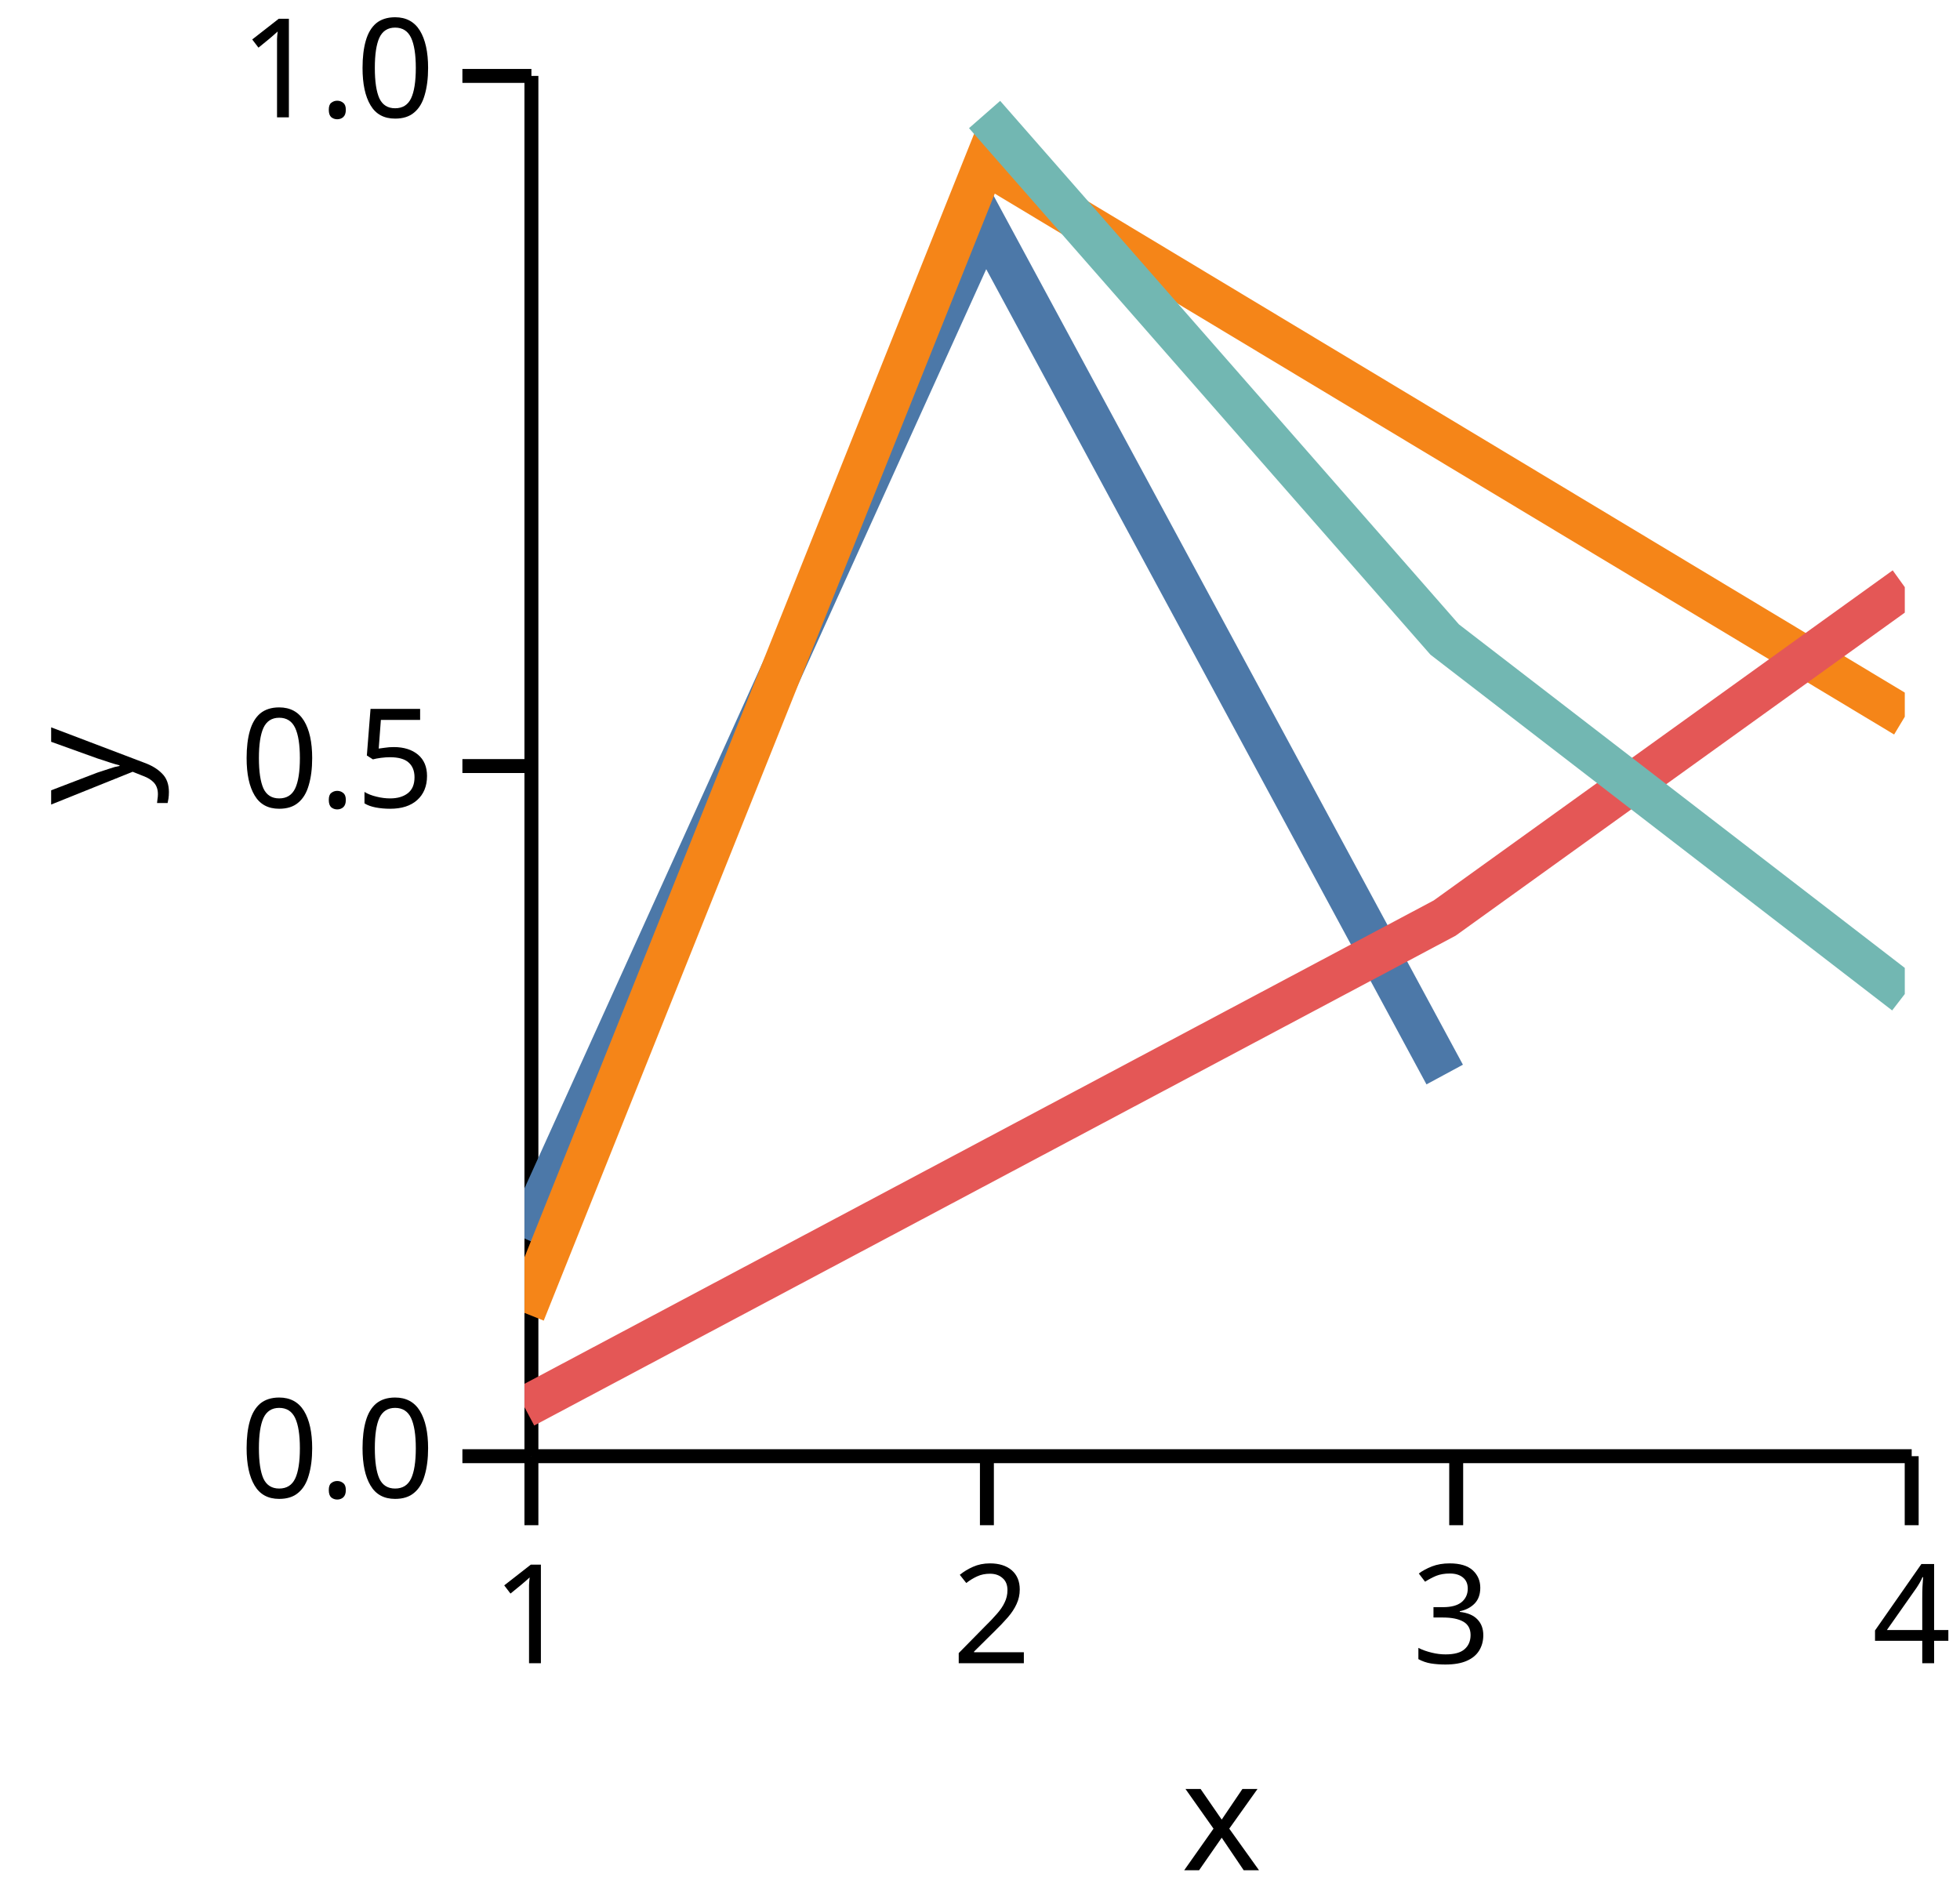
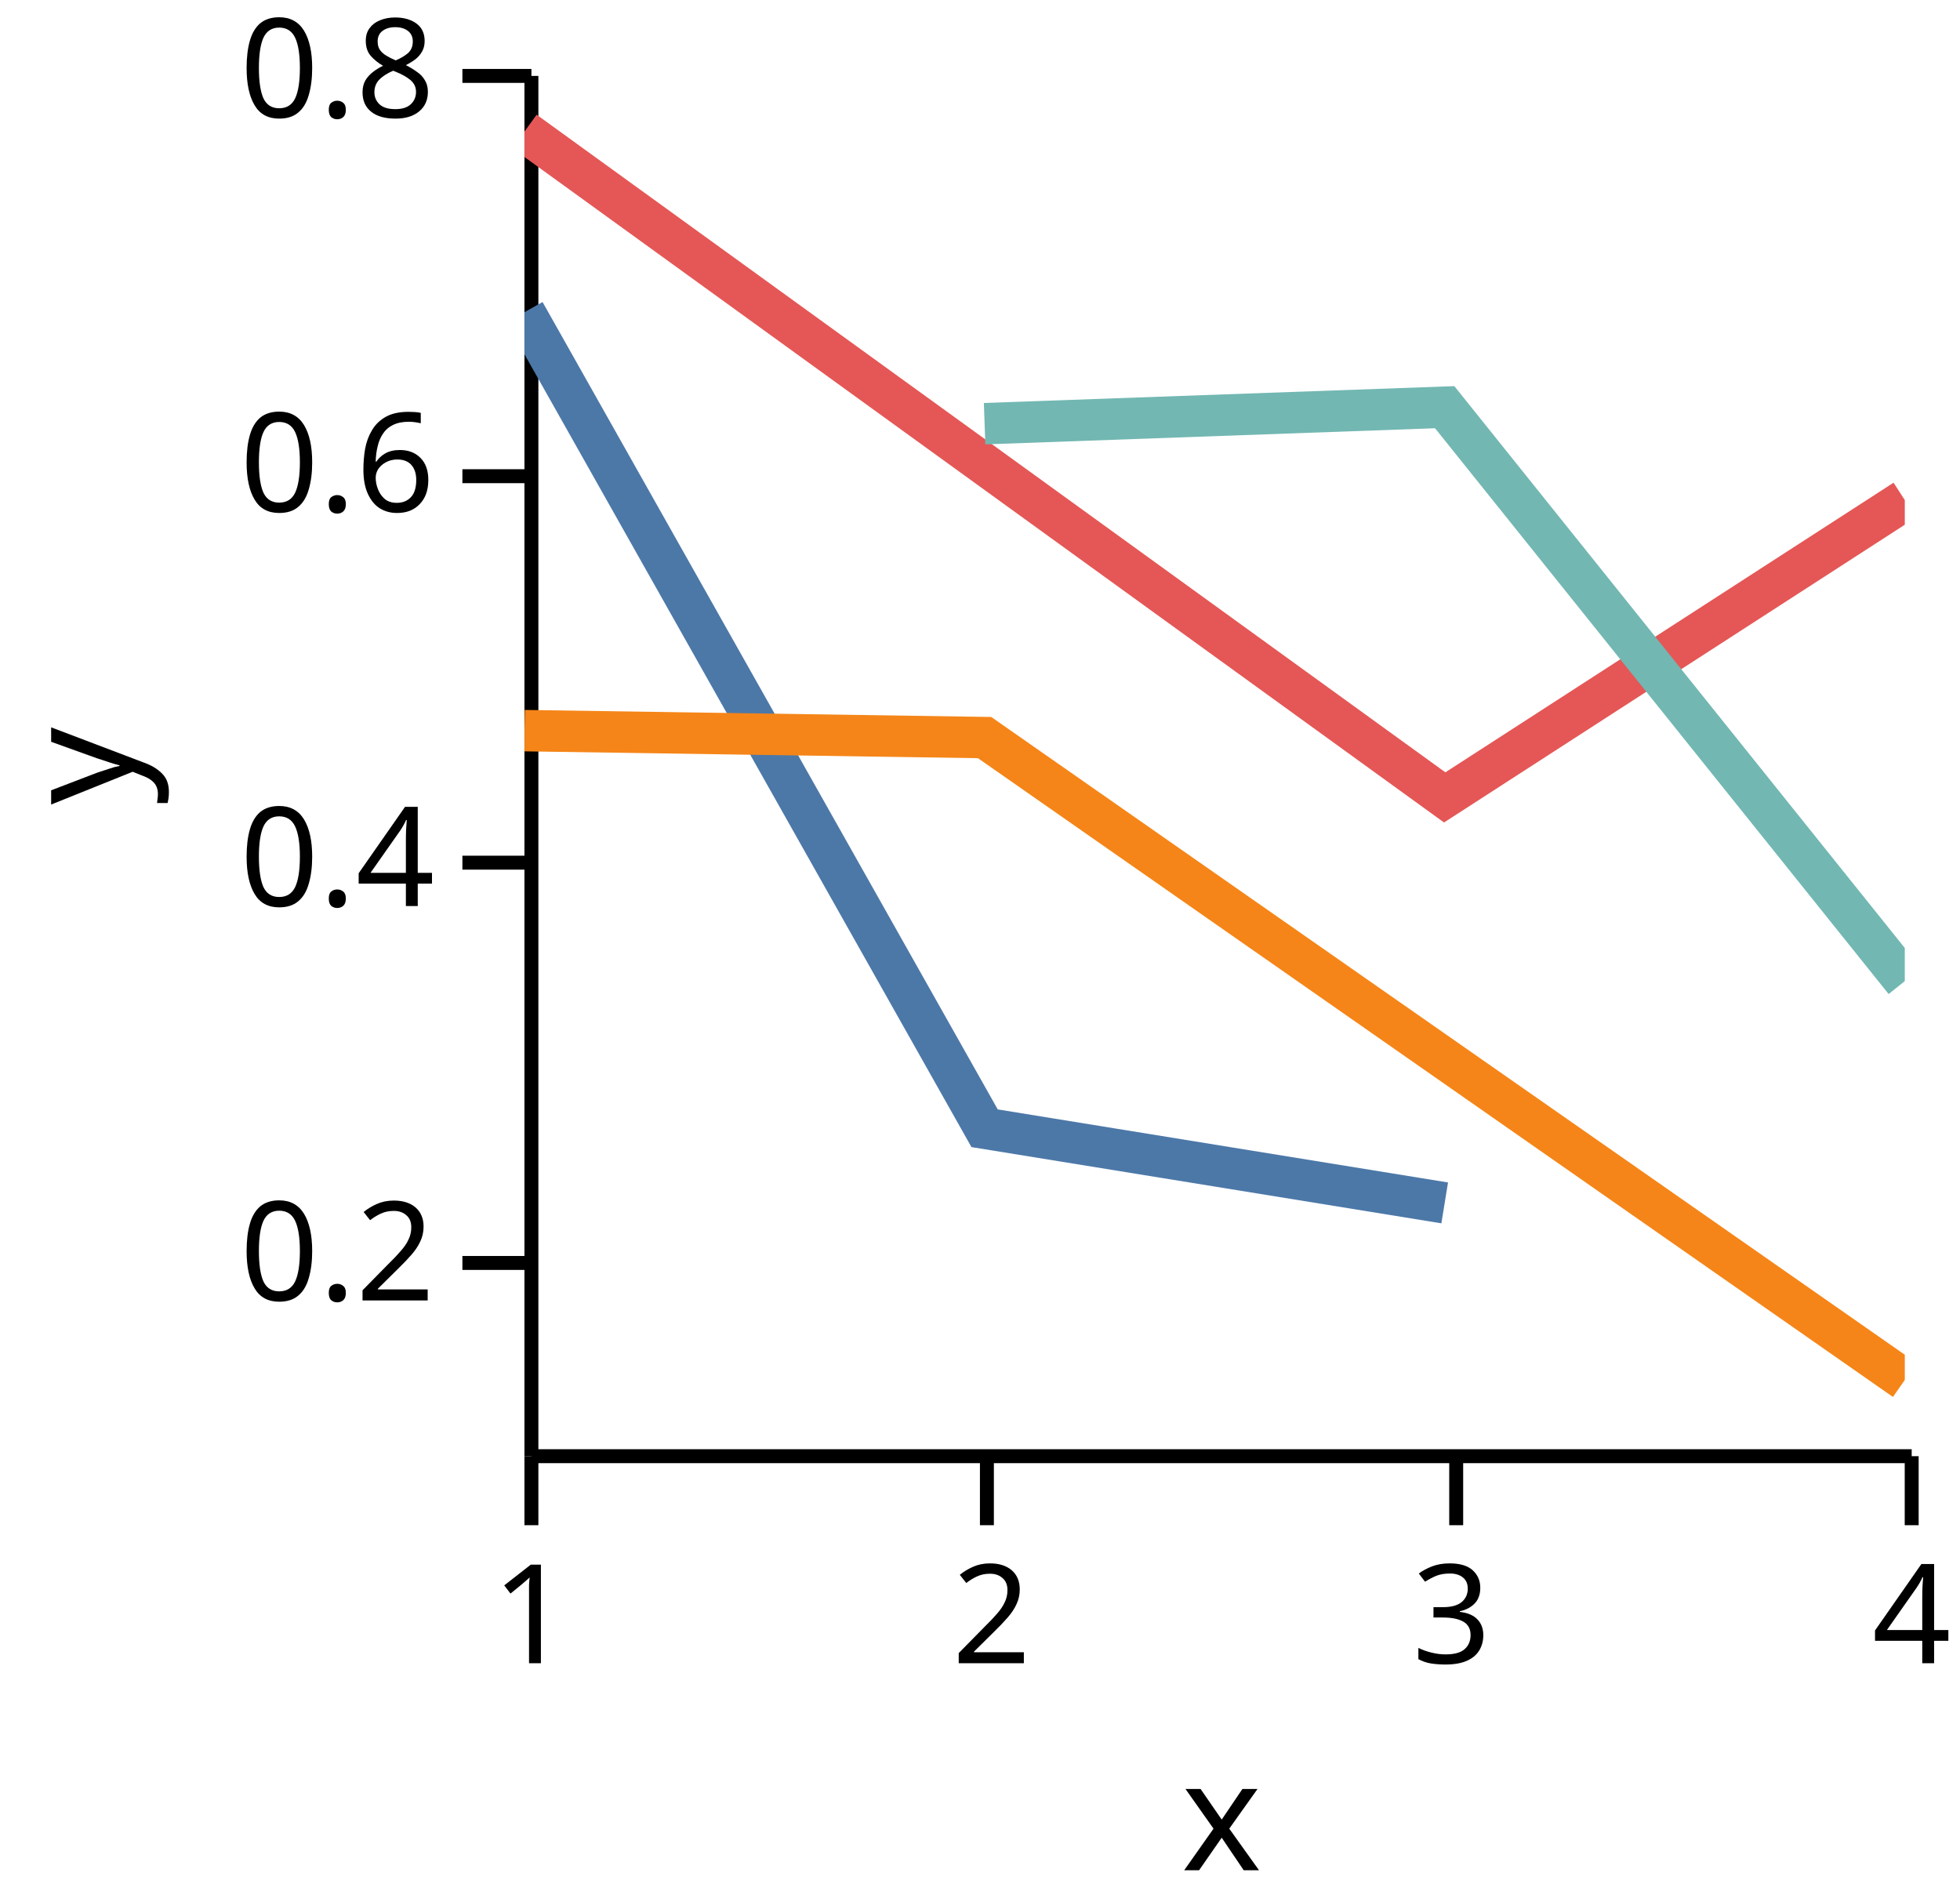
<svg xmlns="http://www.w3.org/2000/svg" version="1.1" class="marks" width="142" height="137" viewBox="0 0 142 137">
  <rect width="142" height="137" fill="white" />
  <g fill="none" stroke-miterlimit="10" transform="translate(38,5)">
    <g class="mark-group role-frame root" role="graphics-object" aria-roledescription="group mark container">
      <g transform="translate(0,0)">
        <path class="background" aria-hidden="true" d="M0,0h100v100h-100Z" />
        <g>
          <g class="mark-group role-axis" role="graphics-symbol" aria-roledescription="axis" aria-label="X-axis titled 'x' for a linear scale with values from 1.0 to 4.0">
            <g transform="translate(0.5,100.5)">
              <path class="background" aria-hidden="true" d="M0,0h0v0h0Z" pointer-events="none" />
              <g>
                <g class="mark-rule role-axis-tick" pointer-events="none">
                  <line transform="translate(0,0)" x2="0" y2="5" stroke="black" stroke-width="1.01" opacity="1" />
                  <line transform="translate(33,0)" x2="0" y2="5" stroke="black" stroke-width="1.01" opacity="1" />
                  <line transform="translate(67,0)" x2="0" y2="5" stroke="black" stroke-width="1.01" opacity="1" />
                  <line transform="translate(100,0)" x2="0" y2="5" stroke="black" stroke-width="1.01" opacity="1" />
                </g>
                <g class="mark-text role-axis-label" pointer-events="none">
                  <text text-anchor="middle" transform="translate(0,15)" font-family="sans-serif" font-size="10px" font-style="normal" font-weight="400" fill="black" opacity="1">1</text>
                  <text text-anchor="middle" transform="translate(33.33333,15)" font-family="sans-serif" font-size="10px" font-style="normal" font-weight="400" fill="black" opacity="1">2</text>
                  <text text-anchor="middle" transform="translate(66.66667,15)" font-family="sans-serif" font-size="10px" font-style="normal" font-weight="400" fill="black" opacity="1">3</text>
                  <text text-anchor="middle" transform="translate(100,15)" font-family="sans-serif" font-size="10px" font-style="normal" font-weight="400" fill="black" opacity="1">4</text>
                </g>
                <g class="mark-rule role-axis-domain" pointer-events="none">
                  <line transform="translate(0,0)" x2="100" y2="0" stroke="black" stroke-width="1.01" opacity="1" />
                </g>
                <g class="mark-text role-axis-title" pointer-events="none">
                  <text text-anchor="middle" transform="translate(50,30)" font-family="sans-serif" font-size="11px" font-style="normal" font-weight="400" fill="black" opacity="1">x</text>
                </g>
              </g>
              <path class="foreground" aria-hidden="true" d="" pointer-events="none" display="none" />
            </g>
          </g>
-           <g class="mark-group role-axis" role="graphics-symbol" aria-roledescription="axis" aria-label="Y-axis titled 'y' for a linear scale with values from 0.0 to 1.0">
+           <g class="mark-group role-axis" role="graphics-symbol" aria-roledescription="axis" aria-label="Y-axis titled 'y' for a linear scale with values from 0.1 to 0.8">
            <g transform="translate(0.5,0.5)">
              <path class="background" aria-hidden="true" d="M0,0h0v0h0Z" pointer-events="none" />
              <g>
                <g class="mark-rule role-axis-tick" pointer-events="none">
-                   <line transform="translate(0,100)" x2="-5" y2="0" stroke="black" stroke-width="1.01" opacity="1" />
-                   <line transform="translate(0,50)" x2="-5" y2="0" stroke="black" stroke-width="1.01" opacity="1" />
+                   <line transform="translate(0,86)" x2="-5" y2="0" stroke="black" stroke-width="1.01" opacity="1" />
+                   <line transform="translate(0,57)" x2="-5" y2="0" stroke="black" stroke-width="1.01" opacity="1" />
+                   <line transform="translate(0,29)" x2="-5" y2="0" stroke="black" stroke-width="1.01" opacity="1" />
                  <line transform="translate(0,0)" x2="-5" y2="0" stroke="black" stroke-width="1.01" opacity="1" />
                </g>
                <g class="mark-text role-axis-label" pointer-events="none">
-                   <text text-anchor="end" transform="translate(-7,103)" font-family="sans-serif" font-size="10px" font-style="normal" font-weight="400" fill="black" opacity="1">0.0</text>
-                   <text text-anchor="end" transform="translate(-7,53)" font-family="sans-serif" font-size="10px" font-style="normal" font-weight="400" fill="black" opacity="1">0.5</text>
-                   <text text-anchor="end" transform="translate(-7,3)" font-family="sans-serif" font-size="10px" font-style="normal" font-weight="400" fill="black" opacity="1">1.0</text>
+                   <text text-anchor="end" transform="translate(-7,88.71429)" font-family="sans-serif" font-size="10px" font-style="normal" font-weight="400" fill="black" opacity="1">0.2</text>
+                   <text text-anchor="end" transform="translate(-7,60.14286)" font-family="sans-serif" font-size="10px" font-style="normal" font-weight="400" fill="black" opacity="1">0.4</text>
+                   <text text-anchor="end" transform="translate(-7,31.57143)" font-family="sans-serif" font-size="10px" font-style="normal" font-weight="400" fill="black" opacity="1">0.6</text>
+                   <text text-anchor="end" transform="translate(-7,3)" font-family="sans-serif" font-size="10px" font-style="normal" font-weight="400" fill="black" opacity="1">0.8</text>
                </g>
                <g class="mark-rule role-axis-domain" pointer-events="none">
                  <line transform="translate(0,100)" x2="0" y2="-100" stroke="black" stroke-width="1.01" opacity="1" />
                </g>
                <g class="mark-text role-axis-title" pointer-events="none">
                  <text text-anchor="middle" transform="translate(-26.90332,50) rotate(-90) translate(0,-2)" font-family="sans-serif" font-size="11px" font-style="normal" font-weight="400" fill="black" opacity="1">y</text>
                </g>
              </g>
              <path class="foreground" aria-hidden="true" d="" pointer-events="none" display="none" />
            </g>
          </g>
          <g class="mark-group role-scope" clip-path="url(#clip1)" role="graphics-object" aria-roledescription="group mark container">
            <g transform="translate(0,0)">
              <path class="background" aria-hidden="true" d="M0,0h0v0h0Z" />
              <g>
                <g class="mark-line role-mark" role="graphics-symbol" aria-roledescription="line mark container">
-                   <path d="M0,84.725L33.333,11.127L66.667,72.85" stroke="#4c78a8" stroke-width="3" stroke-dasharray="0" opacity="1" />
+                   <path d="M0,17.618L33.333,76.741L66.667,82.149" stroke="#4c78a8" stroke-width="3" stroke-dasharray="0" opacity="1" />
                </g>
              </g>
              <path class="foreground" aria-hidden="true" d="" display="none" />
            </g>
            <g transform="translate(0,0)">
              <path class="background" aria-hidden="true" d="M0,0h0v0h0Z" />
              <g>
                <g class="mark-line role-mark" role="graphics-symbol" aria-roledescription="line mark container">
-                   <path d="M0,90.121L33.333,6.834L100,46.928" stroke="#f58518" stroke-width="3" stroke-dasharray="0" opacity="1" />
+                   <path d="M0,47.934L33.333,48.437L100,94.978" stroke="#f58518" stroke-width="3" stroke-dasharray="0" opacity="1" />
                </g>
              </g>
              <path class="foreground" aria-hidden="true" d="" display="none" />
            </g>
            <g transform="translate(0,0)">
              <path class="background" aria-hidden="true" d="M0,0h0v0h0Z" />
              <g>
                <g class="mark-line role-mark" role="graphics-symbol" aria-roledescription="line mark container">
-                   <path d="M0,96.953L66.667,61.512L100,37.538" stroke="#e45756" stroke-width="3" stroke-dasharray="0" opacity="1" />
+                   <path d="M0,4.526L66.667,52.772L100,31.231" stroke="#e45756" stroke-width="3" stroke-dasharray="0" opacity="1" />
                </g>
              </g>
              <path class="foreground" aria-hidden="true" d="" display="none" />
            </g>
            <g transform="translate(0,0)">
              <path class="background" aria-hidden="true" d="M0,0h0v0h0Z" />
              <g>
                <g class="mark-line role-mark" role="graphics-symbol" aria-roledescription="line mark container">
-                   <path d="M33.333,3.296L66.667,41.334L100,67.017" stroke="#72b7b2" stroke-width="3" stroke-dasharray="0" opacity="1" />
+                   <path d="M33.333,25.695L66.667,24.501L100,66.08" stroke="#72b7b2" stroke-width="3" stroke-dasharray="0" opacity="1" />
                </g>
              </g>
              <path class="foreground" aria-hidden="true" d="" display="none" />
            </g>
          </g>
        </g>
        <path class="foreground" aria-hidden="true" d="" display="none" />
      </g>
    </g>
  </g>
  <defs>
    <clipPath id="clip1">
      <rect x="0" y="0" width="100" height="100" />
    </clipPath>
  </defs>
</svg>
